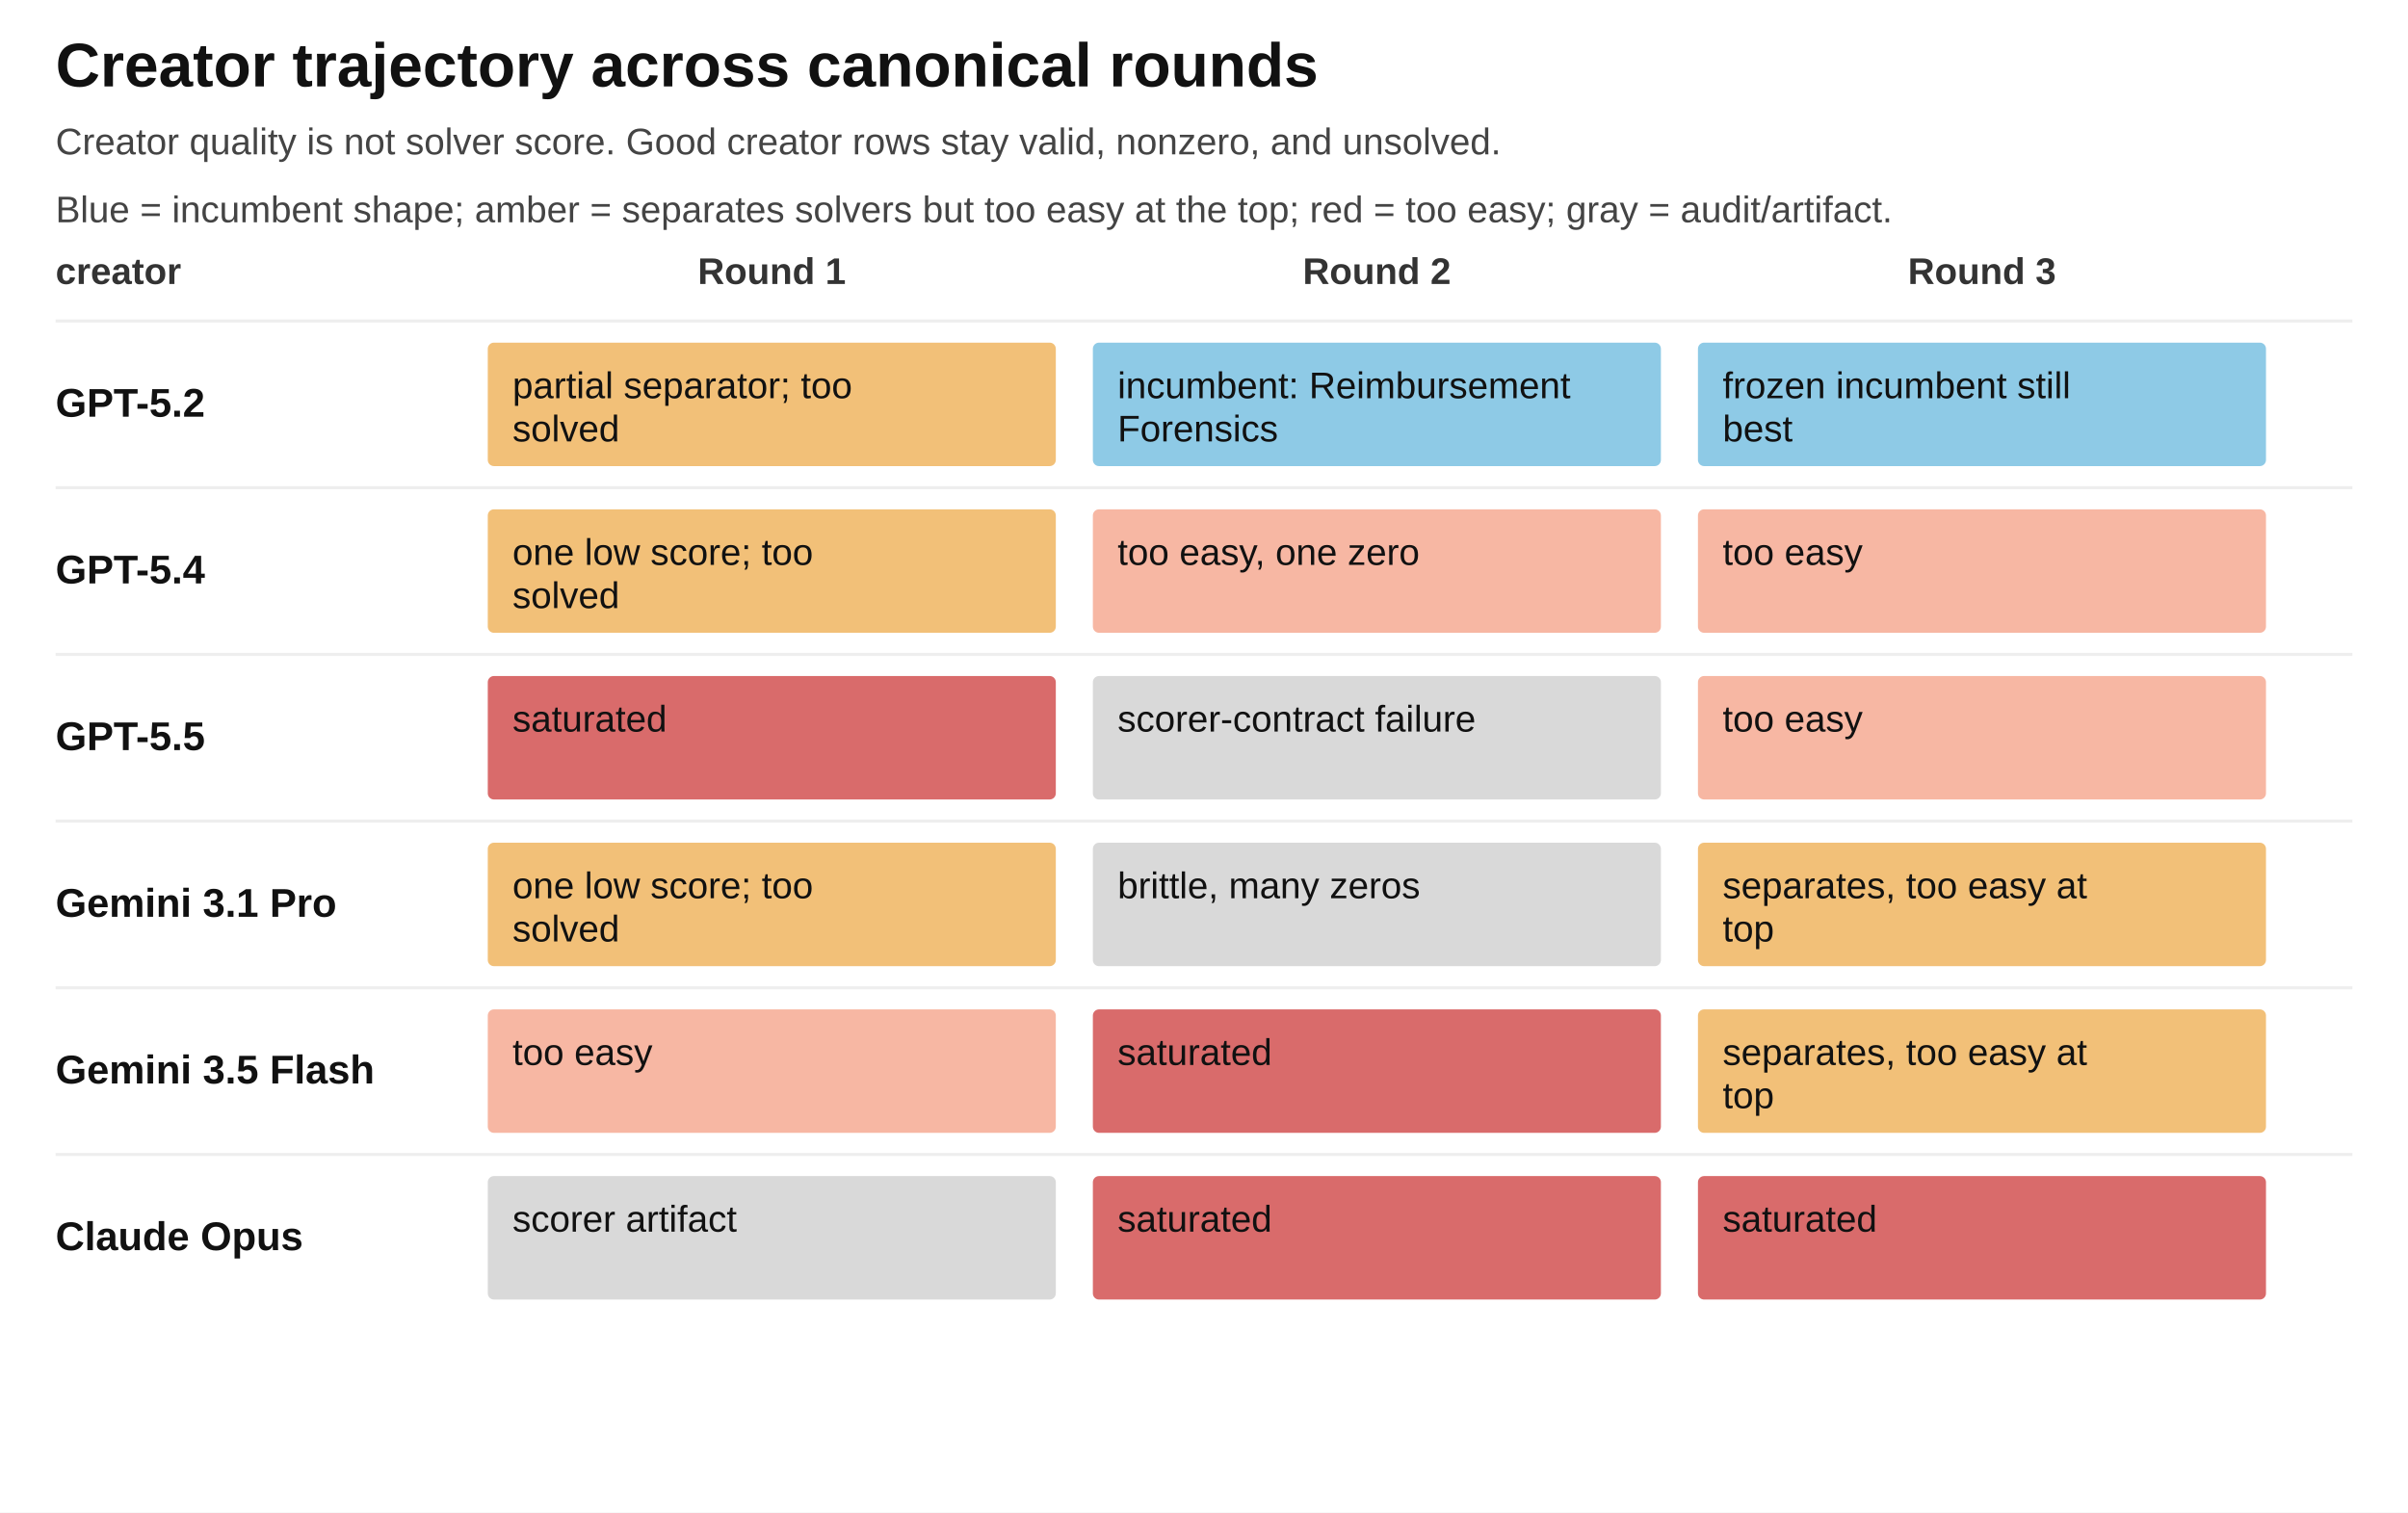
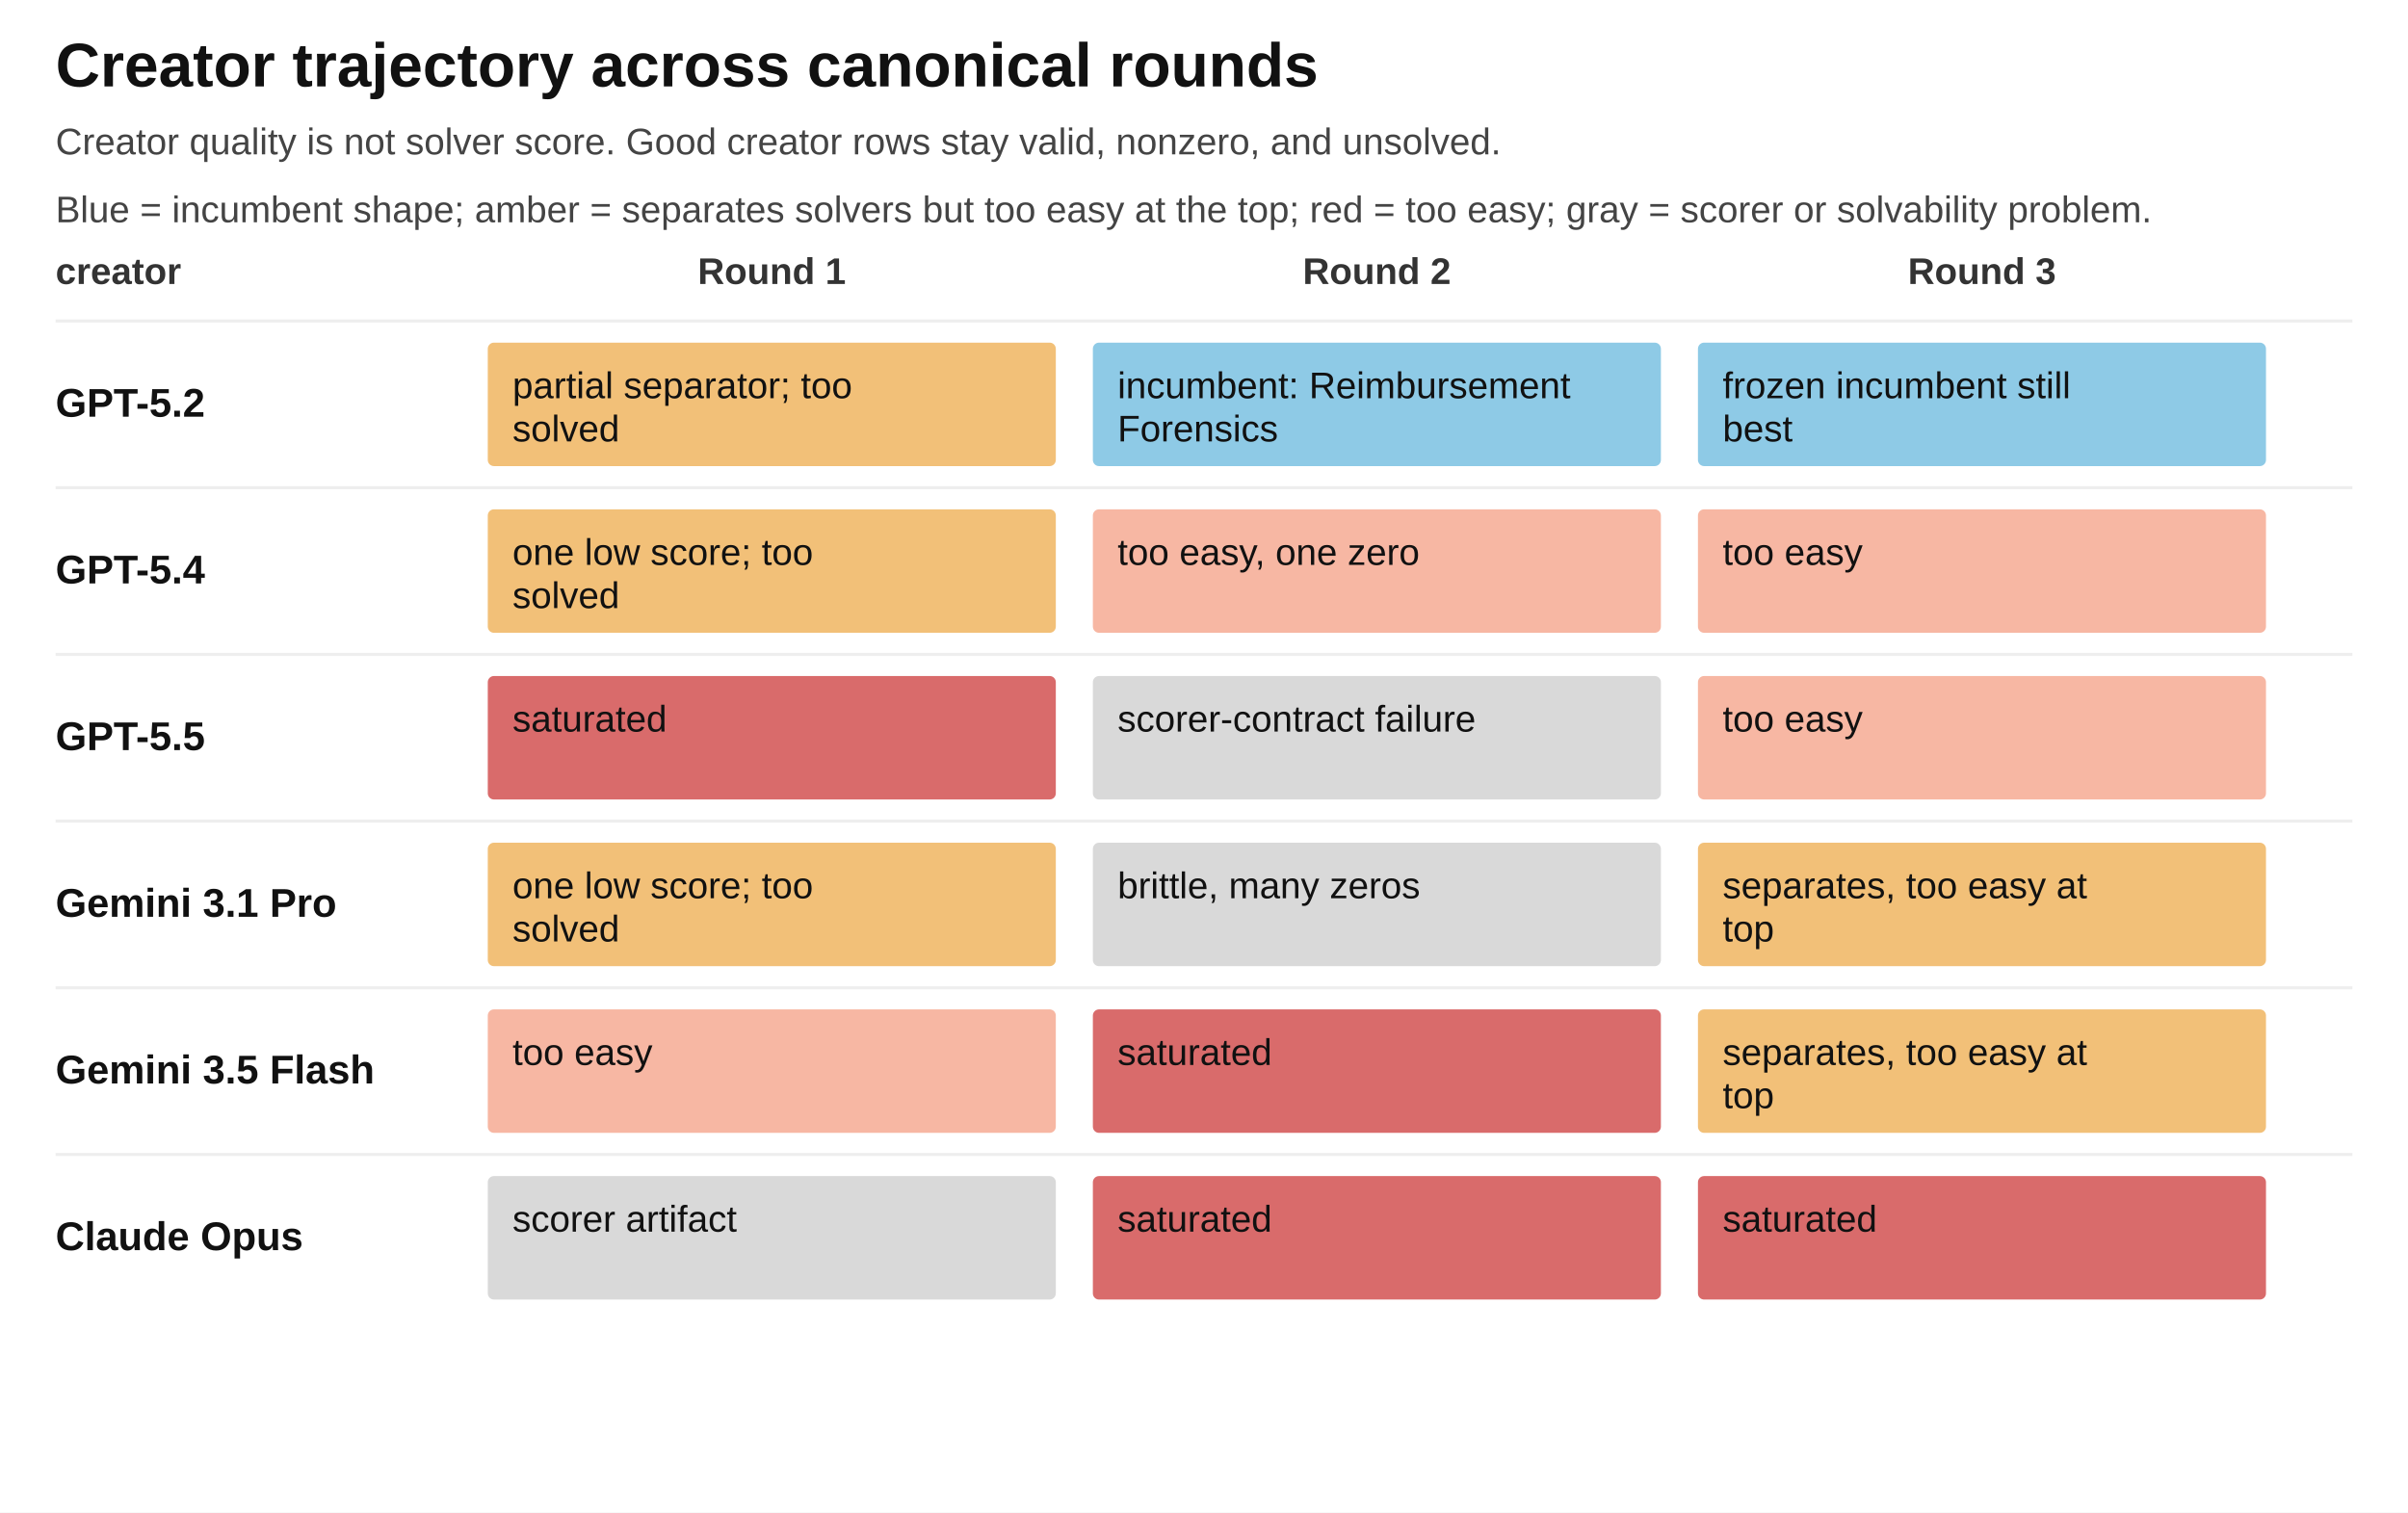
<svg xmlns="http://www.w3.org/2000/svg" width="780" height="490" viewBox="0 0 780 490">
  <style>text{font-family:Arial,Helvetica,sans-serif}.small{font-size:12px;fill:#444}.head{font-size:12px;font-weight:700;fill:#333}.model{font-size:13px;font-weight:700;fill:#111}.cell{font-size:12px;fill:#111}</style>
  <rect width="100%" height="100%" fill="#ffffff" />
  <text x="18" y="28" font-size="20" font-weight="700" fill="#111">Creator trajectory across canonical rounds</text>
  <text x="18" y="50" class="small">Creator quality is not solver score. Good creator rows stay valid, nonzero, and unsolved.</text>
-   <text x="18" y="72" class="small">Blue = incumbent shape; amber = separates solvers but too easy at the top; red = too easy; gray = audit/artifact.</text>
+   <text x="18" y="72" class="small">Blue = incumbent shape; amber = separates solvers but too easy at the top; red = too easy; gray = scorer or solvability problem.</text>
  <text x="18" y="92" class="head">creator</text>
  <text x="250.0" y="92" class="head" text-anchor="middle">Round 1</text>
  <text x="446.0" y="92" class="head" text-anchor="middle">Round 2</text>
  <text x="642.0" y="92" class="head" text-anchor="middle">Round 3</text>
  <line x1="18" x2="762" y1="104" y2="104" stroke="#eeeeee" />
  <text x="18" y="135" class="model">GPT-5.2</text>
  <rect x="158" y="111" width="184" height="40" rx="2" fill="#f2c078" />
  <text x="166" y="129" class="cell">partial separator; too</text>
  <text x="166" y="143" class="cell">solved</text>
  <rect x="354" y="111" width="184" height="40" rx="2" fill="#8ecae6" />
  <text x="362" y="129" class="cell">incumbent: Reimbursement</text>
  <text x="362" y="143" class="cell">Forensics</text>
  <rect x="550" y="111" width="184" height="40" rx="2" fill="#8ecae6" />
  <text x="558" y="129" class="cell">frozen incumbent still</text>
  <text x="558" y="143" class="cell">best</text>
  <line x1="18" x2="762" y1="158" y2="158" stroke="#eeeeee" />
  <text x="18" y="189" class="model">GPT-5.4</text>
  <rect x="158" y="165" width="184" height="40" rx="2" fill="#f2c078" />
  <text x="166" y="183" class="cell">one low score; too</text>
  <text x="166" y="197" class="cell">solved</text>
  <rect x="354" y="165" width="184" height="40" rx="2" fill="#f7b7a3" />
  <text x="362" y="183" class="cell">too easy, one zero</text>
  <rect x="550" y="165" width="184" height="40" rx="2" fill="#f7b7a3" />
  <text x="558" y="183" class="cell">too easy</text>
  <line x1="18" x2="762" y1="212" y2="212" stroke="#eeeeee" />
  <text x="18" y="243" class="model">GPT-5.5</text>
  <rect x="158" y="219" width="184" height="40" rx="2" fill="#d96b6b" />
  <text x="166" y="237" class="cell">saturated</text>
  <rect x="354" y="219" width="184" height="40" rx="2" fill="#d9d9d9" />
  <text x="362" y="237" class="cell">scorer-contract failure</text>
  <rect x="550" y="219" width="184" height="40" rx="2" fill="#f7b7a3" />
  <text x="558" y="237" class="cell">too easy</text>
  <line x1="18" x2="762" y1="266" y2="266" stroke="#eeeeee" />
  <text x="18" y="297" class="model">Gemini 3.1 Pro</text>
  <rect x="158" y="273" width="184" height="40" rx="2" fill="#f2c078" />
  <text x="166" y="291" class="cell">one low score; too</text>
  <text x="166" y="305" class="cell">solved</text>
  <rect x="354" y="273" width="184" height="40" rx="2" fill="#d9d9d9" />
  <text x="362" y="291" class="cell">brittle, many zeros</text>
  <rect x="550" y="273" width="184" height="40" rx="2" fill="#f2c078" />
  <text x="558" y="291" class="cell">separates, too easy at</text>
  <text x="558" y="305" class="cell">top</text>
  <line x1="18" x2="762" y1="320" y2="320" stroke="#eeeeee" />
  <text x="18" y="351" class="model">Gemini 3.5 Flash</text>
  <rect x="158" y="327" width="184" height="40" rx="2" fill="#f7b7a3" />
  <text x="166" y="345" class="cell">too easy</text>
  <rect x="354" y="327" width="184" height="40" rx="2" fill="#d96b6b" />
  <text x="362" y="345" class="cell">saturated</text>
  <rect x="550" y="327" width="184" height="40" rx="2" fill="#f2c078" />
  <text x="558" y="345" class="cell">separates, too easy at</text>
  <text x="558" y="359" class="cell">top</text>
  <line x1="18" x2="762" y1="374" y2="374" stroke="#eeeeee" />
  <text x="18" y="405" class="model">Claude Opus</text>
  <rect x="158" y="381" width="184" height="40" rx="2" fill="#d9d9d9" />
  <text x="166" y="399" class="cell">scorer artifact</text>
  <rect x="354" y="381" width="184" height="40" rx="2" fill="#d96b6b" />
  <text x="362" y="399" class="cell">saturated</text>
  <rect x="550" y="381" width="184" height="40" rx="2" fill="#d96b6b" />
  <text x="558" y="399" class="cell">saturated</text>
</svg>
